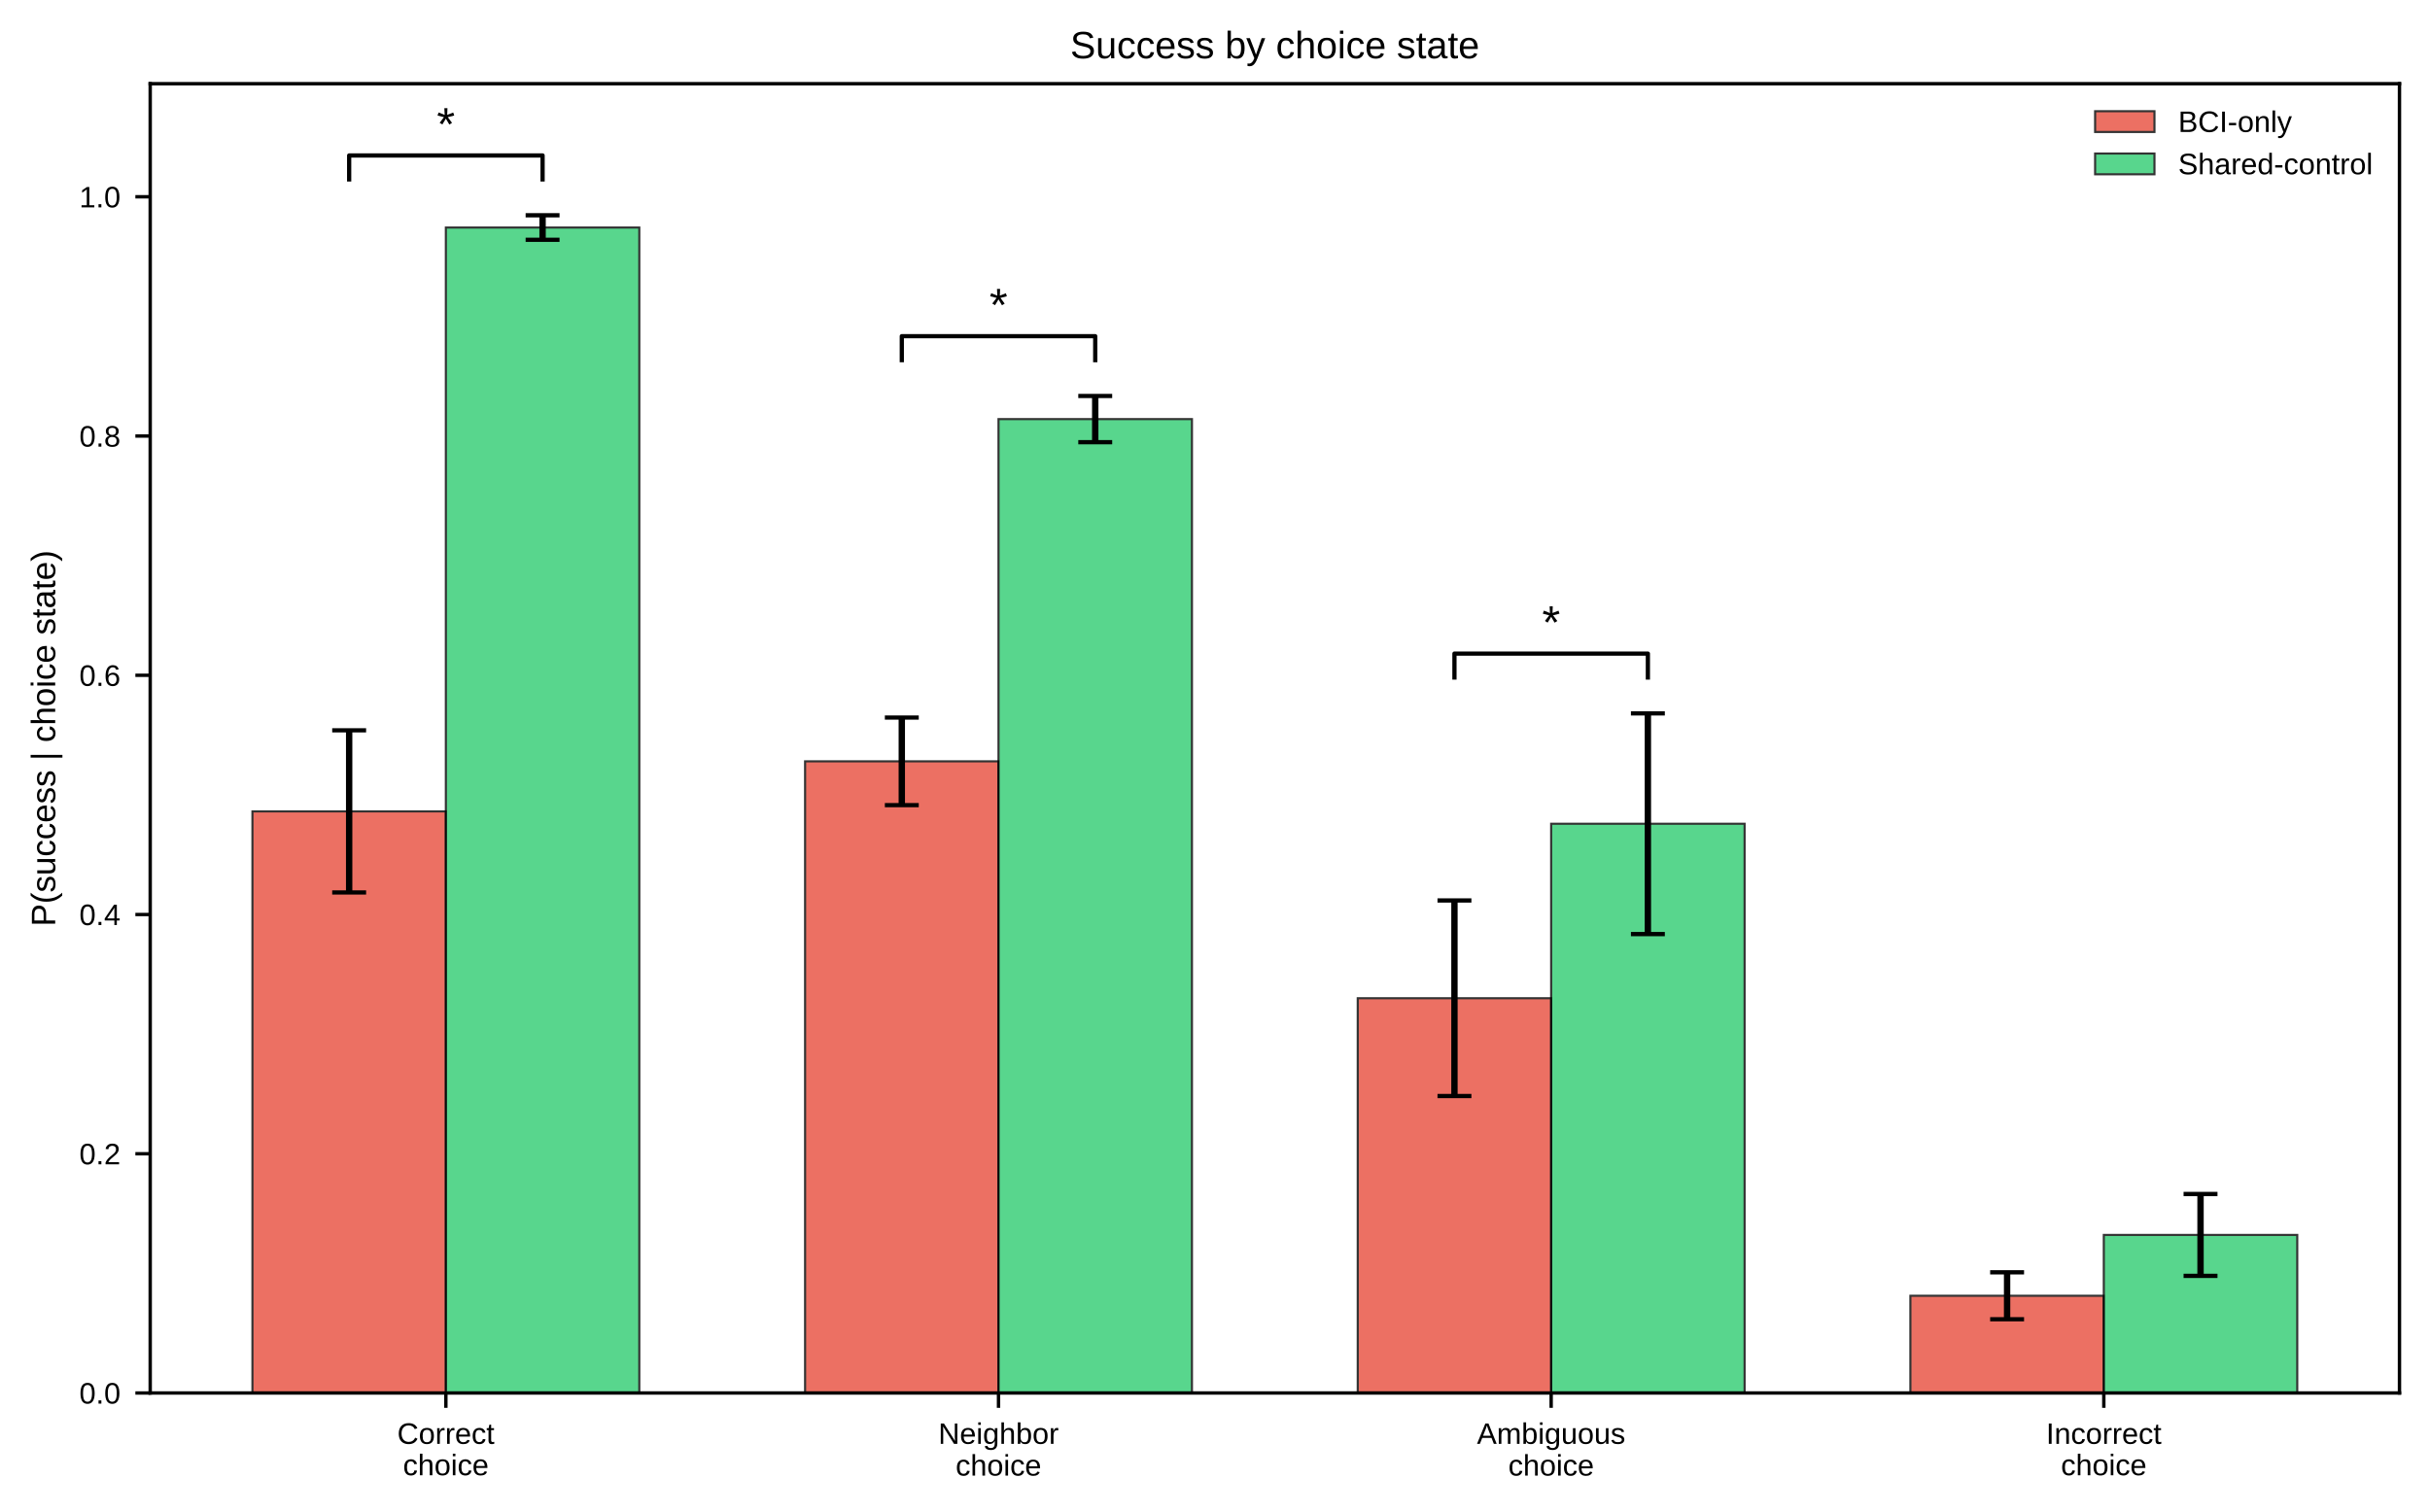
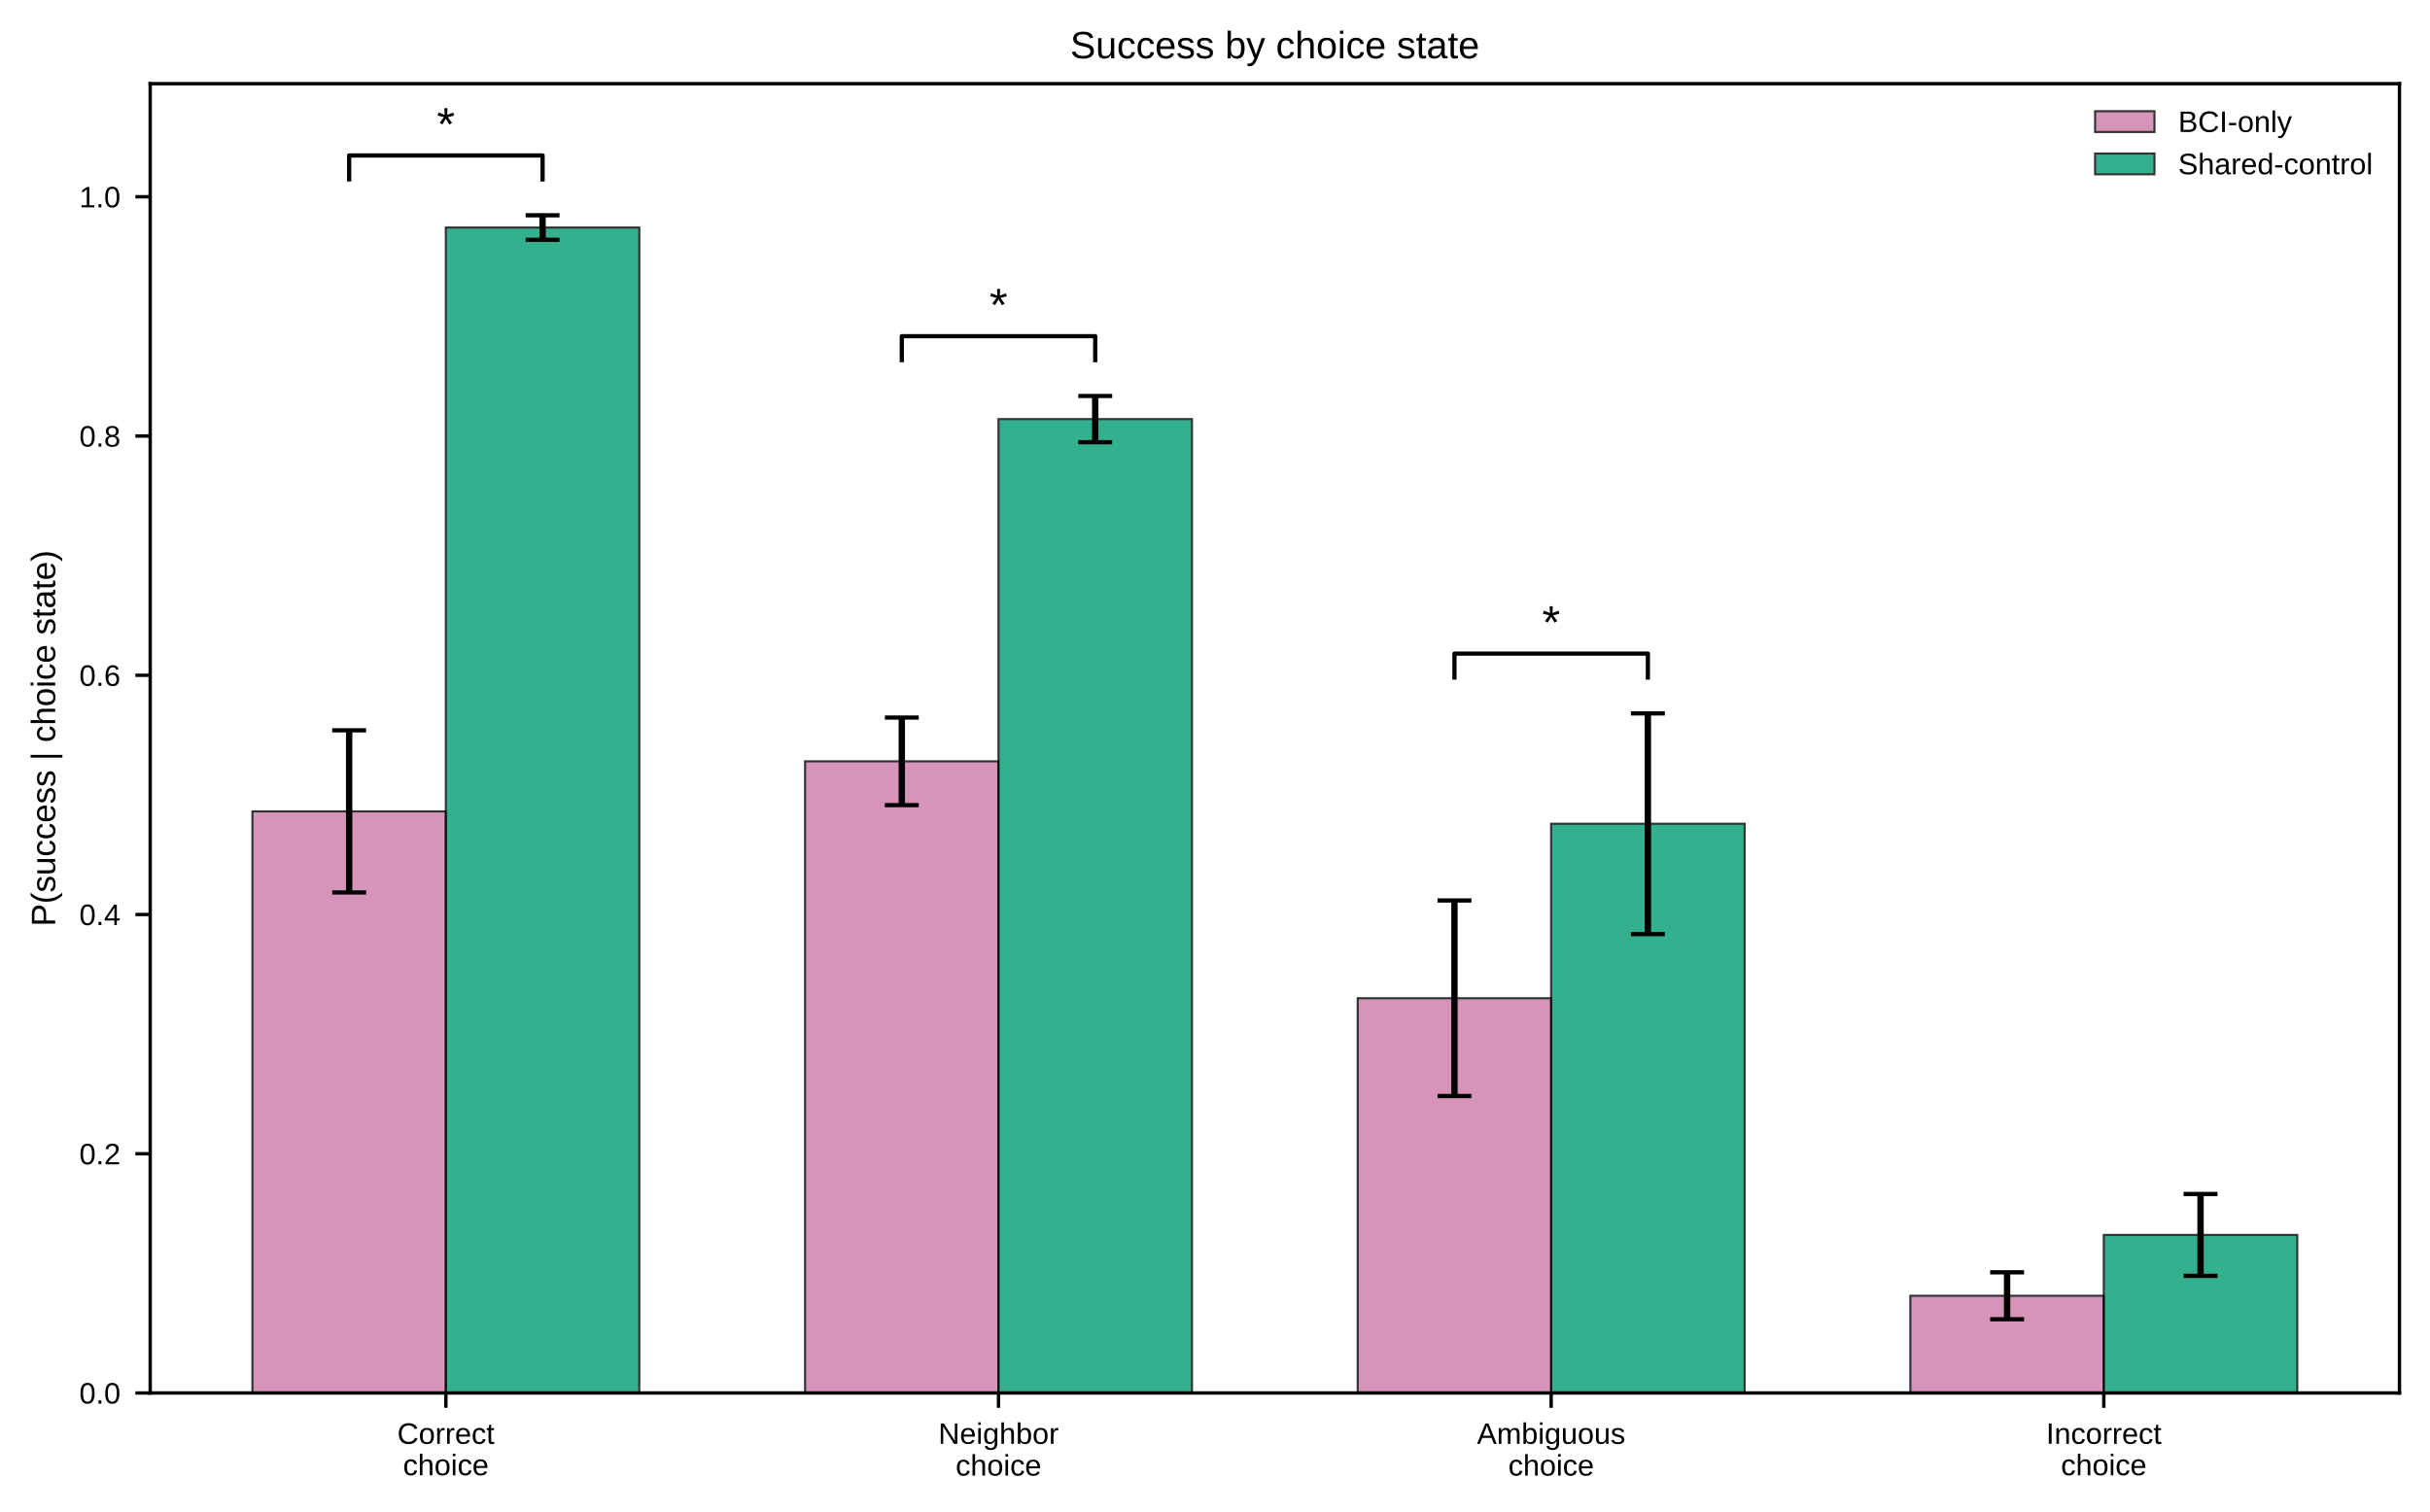
<svg xmlns="http://www.w3.org/2000/svg" xmlns:xlink="http://www.w3.org/1999/xlink" width="573.314pt" height="356.83pt" viewBox="0 0 573.314 356.83" version="1.1">
  <defs>
    <style type="text/css">*{stroke-linejoin: round; stroke-linecap: butt}</style>
  </defs>
  <g id="figure_1">
    <g id="patch_1">
      <path d="M 0 356.83  L 573.314 356.83  L 573.314 0  L 0 0  z " style="fill: #ffffff" />
    </g>
    <g id="axes_1">
      <g id="patch_2">
        <path d="M 35.438 328.742  L 566.114 328.742  L 566.114 19.752  L 35.438 19.752  z " style="fill: #ffffff" />
      </g>
      <g id="patch_3">
-         <path d="M 59.559 328.742  L 105.195 328.742  L 105.195 191.487  L 59.559 191.487  z " clip-path="url(#p4b59e9f94f)" style="fill: #e74c3c; opacity: 0.8; stroke: #000000; stroke-width: 0.5; stroke-linejoin: miter" />
+         <path d="M 59.559 328.742  L 105.195 328.742  L 105.195 191.487  L 59.559 191.487  z " clip-path="url(#p4b59e9f94f)" style="fill: #CC79A7; opacity: 0.8; stroke: #000000; stroke-width: 0.5; stroke-linejoin: miter" />
      </g>
      <g id="patch_4">
-         <path d="M 189.946 328.742  L 235.582 328.742  L 235.582 179.676  L 189.946 179.676  z " clip-path="url(#p4b59e9f94f)" style="fill: #e74c3c; opacity: 0.8; stroke: #000000; stroke-width: 0.5; stroke-linejoin: miter" />
+         <path d="M 189.946 328.742  L 235.582 328.742  L 235.582 179.676  L 189.946 179.676  z " clip-path="url(#p4b59e9f94f)" style="fill: #CC79A7; opacity: 0.8; stroke: #000000; stroke-width: 0.5; stroke-linejoin: miter" />
      </g>
      <g id="patch_5">
-         <path d="M 320.334 328.742  L 365.969 328.742  L 365.969 235.584  L 320.334 235.584  z " clip-path="url(#p4b59e9f94f)" style="fill: #e74c3c; opacity: 0.8; stroke: #000000; stroke-width: 0.5; stroke-linejoin: miter" />
+         <path d="M 320.334 328.742  L 365.969 328.742  L 365.969 235.584  L 320.334 235.584  z " clip-path="url(#p4b59e9f94f)" style="fill: #CC79A7; opacity: 0.8; stroke: #000000; stroke-width: 0.5; stroke-linejoin: miter" />
      </g>
      <g id="patch_6">
-         <path d="M 450.721 328.742  L 496.357 328.742  L 496.357 305.801  L 450.721 305.801  z " clip-path="url(#p4b59e9f94f)" style="fill: #e74c3c; opacity: 0.8; stroke: #000000; stroke-width: 0.5; stroke-linejoin: miter" />
+         <path d="M 450.721 328.742  L 496.357 328.742  L 496.357 305.801  L 450.721 305.801  z " clip-path="url(#p4b59e9f94f)" style="fill: #CC79A7; opacity: 0.8; stroke: #000000; stroke-width: 0.5; stroke-linejoin: miter" />
      </g>
      <g id="patch_7">
-         <path d="M 105.195 328.742  L 150.83 328.742  L 150.83 53.699  L 105.195 53.699  z " clip-path="url(#p4b59e9f94f)" style="fill: #2ecc71; opacity: 0.8; stroke: #000000; stroke-width: 0.5; stroke-linejoin: miter" />
+         <path d="M 105.195 328.742  L 150.83 328.742  L 150.83 53.699  L 105.195 53.699  z " clip-path="url(#p4b59e9f94f)" style="fill: #009E73; opacity: 0.8; stroke: #000000; stroke-width: 0.5; stroke-linejoin: miter" />
      </g>
      <g id="patch_8">
-         <path d="M 235.582 328.742  L 281.218 328.742  L 281.218 98.908  L 235.582 98.908  z " clip-path="url(#p4b59e9f94f)" style="fill: #2ecc71; opacity: 0.8; stroke: #000000; stroke-width: 0.5; stroke-linejoin: miter" />
+         <path d="M 235.582 328.742  L 281.218 328.742  L 281.218 98.908  L 235.582 98.908  z " clip-path="url(#p4b59e9f94f)" style="fill: #009E73; opacity: 0.8; stroke: #000000; stroke-width: 0.5; stroke-linejoin: miter" />
      </g>
      <g id="patch_9">
-         <path d="M 365.969 328.742  L 411.605 328.742  L 411.605 194.405  L 365.969 194.405  z " clip-path="url(#p4b59e9f94f)" style="fill: #2ecc71; opacity: 0.8; stroke: #000000; stroke-width: 0.5; stroke-linejoin: miter" />
+         <path d="M 365.969 328.742  L 411.605 328.742  L 411.605 194.405  L 365.969 194.405  z " clip-path="url(#p4b59e9f94f)" style="fill: #009E73; opacity: 0.8; stroke: #000000; stroke-width: 0.5; stroke-linejoin: miter" />
      </g>
      <g id="patch_10">
-         <path d="M 496.357 328.742  L 541.992 328.742  L 541.992 291.443  L 496.357 291.443  z " clip-path="url(#p4b59e9f94f)" style="fill: #2ecc71; opacity: 0.8; stroke: #000000; stroke-width: 0.5; stroke-linejoin: miter" />
+         <path d="M 496.357 328.742  L 541.992 328.742  L 541.992 291.443  L 496.357 291.443  z " clip-path="url(#p4b59e9f94f)" style="fill: #009E73; opacity: 0.8; stroke: #000000; stroke-width: 0.5; stroke-linejoin: miter" />
      </g>
      <g id="matplotlib.axis_1">
        <g id="xtick_1">
          <g id="line2d_1">
            <defs>
              <path id="m1e04c6b997" d="M 0 0  L 0 3.5  " style="stroke: #000000; stroke-width: 0.8" />
            </defs>
            <g>
              <use xlink:href="#m1e04c6b997" x="105.195" y="328.742" style="stroke: #000000; stroke-width: 0.8" />
            </g>
          </g>
          <g id="text_1">
            <text style="font: 7px 'Arial'" transform="translate(93.72126 340.7529)">Correct</text>
            <text style="font: 7px 'Arial'" transform="translate(95.07806 348.1567)">choice</text>
          </g>
        </g>
        <g id="xtick_2">
          <g id="line2d_2">
            <g>
              <use xlink:href="#m1e04c6b997" x="235.582" y="328.742" style="stroke: #000000; stroke-width: 0.8" />
            </g>
          </g>
          <g id="text_2">
            <text style="font: 7px 'Arial'" transform="translate(221.3796 340.7529)">Neighbor</text>
            <text style="font: 7px 'Arial'" transform="translate(225.4653 348.2388)">choice</text>
          </g>
        </g>
        <g id="xtick_3">
          <g id="line2d_3">
            <g>
              <use xlink:href="#m1e04c6b997" x="365.969" y="328.742" style="stroke: #000000; stroke-width: 0.8" />
            </g>
          </g>
          <g id="text_3">
            <text style="font: 7px 'Arial'" transform="translate(348.46 340.7529)">Ambiguous</text>
            <text style="font: 7px 'Arial'" transform="translate(355.8526 348.2388)">choice</text>
          </g>
        </g>
        <g id="xtick_4">
          <g id="line2d_4">
            <g>
              <use xlink:href="#m1e04c6b997" x="496.357" y="328.742" style="stroke: #000000; stroke-width: 0.8" />
            </g>
          </g>
          <g id="text_4">
            <text style="font: 7px 'Arial'" transform="translate(482.7421 340.7529)">Incorrect</text>
            <text style="font: 7px 'Arial'" transform="translate(486.2399 348.1567)">choice</text>
          </g>
        </g>
      </g>
      <g id="matplotlib.axis_2">
        <g id="ytick_1">
          <g id="line2d_5">
            <defs>
              <path id="m431e0a7952" d="M 0 0  L -3.5 0  " style="stroke: #000000; stroke-width: 0.8" />
            </defs>
            <g>
              <use xlink:href="#m431e0a7952" x="35.438" y="328.742" style="stroke: #000000; stroke-width: 0.8" />
            </g>
          </g>
          <g id="text_5">
            <text style="font: 7px 'Arial'; text-anchor: end" x="28.438" y="331.248" transform="rotate(-0 28.4375 331.2477)">0.0</text>
          </g>
        </g>
        <g id="ytick_2">
          <g id="line2d_6">
            <g>
              <use xlink:href="#m431e0a7952" x="35.438" y="272.282" style="stroke: #000000; stroke-width: 0.8" />
            </g>
          </g>
          <g id="text_6">
            <text style="font: 7px 'Arial'; text-anchor: end" x="28.438" y="274.787" transform="rotate(-0 28.4375 274.7874)">0.2</text>
          </g>
        </g>
        <g id="ytick_3">
          <g id="line2d_7">
            <g>
              <use xlink:href="#m431e0a7952" x="35.438" y="215.822" style="stroke: #000000; stroke-width: 0.8" />
            </g>
          </g>
          <g id="text_7">
            <text style="font: 7px 'Arial'; text-anchor: end" x="28.438" y="218.327" transform="rotate(-0 28.4375 218.3271)">0.4</text>
          </g>
        </g>
        <g id="ytick_4">
          <g id="line2d_8">
            <g>
              <use xlink:href="#m431e0a7952" x="35.438" y="159.362" style="stroke: #000000; stroke-width: 0.8" />
            </g>
          </g>
          <g id="text_8">
            <text style="font: 7px 'Arial'; text-anchor: end" x="28.438" y="161.867" transform="rotate(-0 28.4375 161.8668)">0.6</text>
          </g>
        </g>
        <g id="ytick_5">
          <g id="line2d_9">
            <g>
              <use xlink:href="#m431e0a7952" x="35.438" y="102.901" style="stroke: #000000; stroke-width: 0.8" />
            </g>
          </g>
          <g id="text_9">
            <text style="font: 7px 'Arial'; text-anchor: end" x="28.438" y="105.407" transform="rotate(-0 28.4375 105.4065)">0.8</text>
          </g>
        </g>
        <g id="ytick_6">
          <g id="line2d_10">
            <g>
              <use xlink:href="#m431e0a7952" x="35.438" y="46.441" style="stroke: #000000; stroke-width: 0.8" />
            </g>
          </g>
          <g id="text_10">
            <text style="font: 7px 'Arial'; text-anchor: end" x="28.438" y="48.946" transform="rotate(-0 28.4375 48.94622)">1.0</text>
          </g>
        </g>
        <g id="text_11">
          <text style="font: 8px 'Arial'; text-anchor: middle" x="13.024" y="174.247" transform="rotate(-90 13.02375 174.2471)">P(success | choice state)</text>
        </g>
      </g>
      <g id="LineCollection_1">
        <path d="M 82.377 210.623  L 82.377 172.352  " clip-path="url(#p4b59e9f94f)" style="fill: none; stroke: #000000; stroke-width: 1.5" />
        <path d="M 212.764 190.011  L 212.764 169.341  " clip-path="url(#p4b59e9f94f)" style="fill: none; stroke: #000000; stroke-width: 1.5" />
        <path d="M 343.151 258.661  L 343.151 212.508  " clip-path="url(#p4b59e9f94f)" style="fill: none; stroke: #000000; stroke-width: 1.5" />
        <path d="M 473.539 311.34  L 473.539 300.263  " clip-path="url(#p4b59e9f94f)" style="fill: none; stroke: #000000; stroke-width: 1.5" />
      </g>
      <g id="line2d_11">
        <defs>
          <path id="mb81886152a" d="M 4 0  L -4 -0  " style="stroke: #000000" />
        </defs>
        <g clip-path="url(#p4b59e9f94f)">
          <use xlink:href="#mb81886152a" x="82.377" y="210.623" style="stroke: #000000" />
          <use xlink:href="#mb81886152a" x="212.764" y="190.011" style="stroke: #000000" />
          <use xlink:href="#mb81886152a" x="343.151" y="258.661" style="stroke: #000000" />
          <use xlink:href="#mb81886152a" x="473.539" y="311.34" style="stroke: #000000" />
        </g>
      </g>
      <g id="line2d_12">
        <g clip-path="url(#p4b59e9f94f)">
          <use xlink:href="#mb81886152a" x="82.377" y="172.352" style="stroke: #000000" />
          <use xlink:href="#mb81886152a" x="212.764" y="169.341" style="stroke: #000000" />
          <use xlink:href="#mb81886152a" x="343.151" y="212.508" style="stroke: #000000" />
          <use xlink:href="#mb81886152a" x="473.539" y="300.263" style="stroke: #000000" />
        </g>
      </g>
      <g id="LineCollection_2">
        <path d="M 128.012 56.594  L 128.012 50.805  " clip-path="url(#p4b59e9f94f)" style="fill: none; stroke: #000000; stroke-width: 1.5" />
        <path d="M 258.4 104.36  L 258.4 93.455  " clip-path="url(#p4b59e9f94f)" style="fill: none; stroke: #000000; stroke-width: 1.5" />
        <path d="M 388.787 220.444  L 388.787 168.365  " clip-path="url(#p4b59e9f94f)" style="fill: none; stroke: #000000; stroke-width: 1.5" />
        <path d="M 519.174 301.106  L 519.174 281.78  " clip-path="url(#p4b59e9f94f)" style="fill: none; stroke: #000000; stroke-width: 1.5" />
      </g>
      <g id="line2d_13">
        <g clip-path="url(#p4b59e9f94f)">
          <use xlink:href="#mb81886152a" x="128.012" y="56.594" style="stroke: #000000" />
          <use xlink:href="#mb81886152a" x="258.4" y="104.36" style="stroke: #000000" />
          <use xlink:href="#mb81886152a" x="388.787" y="220.444" style="stroke: #000000" />
          <use xlink:href="#mb81886152a" x="519.174" y="301.106" style="stroke: #000000" />
        </g>
      </g>
      <g id="line2d_14">
        <g clip-path="url(#p4b59e9f94f)">
          <use xlink:href="#mb81886152a" x="128.012" y="50.805" style="stroke: #000000" />
          <use xlink:href="#mb81886152a" x="258.4" y="93.455" style="stroke: #000000" />
          <use xlink:href="#mb81886152a" x="388.787" y="168.365" style="stroke: #000000" />
          <use xlink:href="#mb81886152a" x="519.174" y="281.78" style="stroke: #000000" />
        </g>
      </g>
      <g id="line2d_15">
        <path d="M 82.377 42.336  L 82.377 36.69  L 128.012 36.69  L 128.012 42.336  " clip-path="url(#p4b59e9f94f)" style="fill: none; stroke: #000000; stroke-linecap: square" />
      </g>
      <g id="line2d_16">
        <path d="M 212.764 84.986  L 212.764 79.34  L 258.4 79.34  L 258.4 84.986  " clip-path="url(#p4b59e9f94f)" style="fill: none; stroke: #000000; stroke-linecap: square" />
      </g>
      <g id="line2d_17">
        <path d="M 343.151 159.896  L 343.151 154.25  L 388.787 154.25  L 388.787 159.896  " clip-path="url(#p4b59e9f94f)" style="fill: none; stroke: #000000; stroke-linecap: square" />
      </g>
      <g id="patch_11">
        <path d="M 35.438 328.742  L 35.438 19.752  " style="fill: none; stroke: #000000; stroke-width: 0.8; stroke-linejoin: miter; stroke-linecap: square" />
      </g>
      <g id="patch_12">
        <path d="M 566.114 328.742  L 566.114 19.752  " style="fill: none; stroke: #000000; stroke-width: 0.8; stroke-linejoin: miter; stroke-linecap: square" />
      </g>
      <g id="patch_13">
        <path d="M 35.438 328.742  L 566.114 328.742  " style="fill: none; stroke: #000000; stroke-width: 0.8; stroke-linejoin: miter; stroke-linecap: square" />
      </g>
      <g id="patch_14">
        <path d="M 35.438 19.752  L 566.114 19.752  " style="fill: none; stroke: #000000; stroke-width: 0.8; stroke-linejoin: miter; stroke-linecap: square" />
      </g>
      <g id="text_12">
        <text style="font: 11px 'Arial'; text-anchor: middle" x="105.195" y="33.092" transform="rotate(-0 105.1947 33.09205)">*</text>
      </g>
      <g id="text_13">
        <text style="font: 11px 'Arial'; text-anchor: middle" x="235.582" y="75.743" transform="rotate(-0 235.582 75.74266)">*</text>
      </g>
      <g id="text_14">
        <text style="font: 11px 'Arial'; text-anchor: middle" x="365.969" y="150.653" transform="rotate(-0 365.9693 150.6526)">*</text>
      </g>
      <g id="text_15">
        <text style="font: 9px 'Arial'; text-anchor: middle" x="300.776" y="13.752" transform="rotate(-0 300.7756 13.75172)">Success by choice state</text>
      </g>
      <g id="legend_1">
        <g id="patch_15">
-           <path d="M 494.304 31.148  L 508.304 31.148  L 508.304 26.247  L 494.304 26.247  z " style="fill: #e74c3c; opacity: 0.8; stroke: #000000; stroke-width: 0.5; stroke-linejoin: miter" />
+           <path d="M 494.304 31.148  L 508.304 31.148  L 508.304 26.247  L 494.304 26.247  z " style="fill: #CC79A7; opacity: 0.8; stroke: #000000; stroke-width: 0.5; stroke-linejoin: miter" />
        </g>
        <g id="text_16">
          <text style="font: 7px 'Arial'; text-anchor: start" x="513.904" y="31.148" transform="rotate(-0 513.9036 31.1475)">BCI-only</text>
        </g>
        <g id="patch_16">
-           <path d="M 494.304 41.131  L 508.304 41.131  L 508.304 36.231  L 494.304 36.231  z " style="fill: #2ecc71; opacity: 0.8; stroke: #000000; stroke-width: 0.5; stroke-linejoin: miter" />
+           <path d="M 494.304 41.131  L 508.304 41.131  L 508.304 36.231  L 494.304 36.231  z " style="fill: #009E73; opacity: 0.8; stroke: #000000; stroke-width: 0.5; stroke-linejoin: miter" />
        </g>
        <g id="text_17">
          <text style="font: 7px 'Arial'; text-anchor: start" x="513.904" y="41.131" transform="rotate(-0 513.9036 41.13125)">Shared-control</text>
        </g>
      </g>
    </g>
  </g>
  <defs>
    <clipPath id="p4b59e9f94f">
      <rect x="35.438" y="19.752" width="530.676" height="308.991" />
    </clipPath>
  </defs>
</svg>
